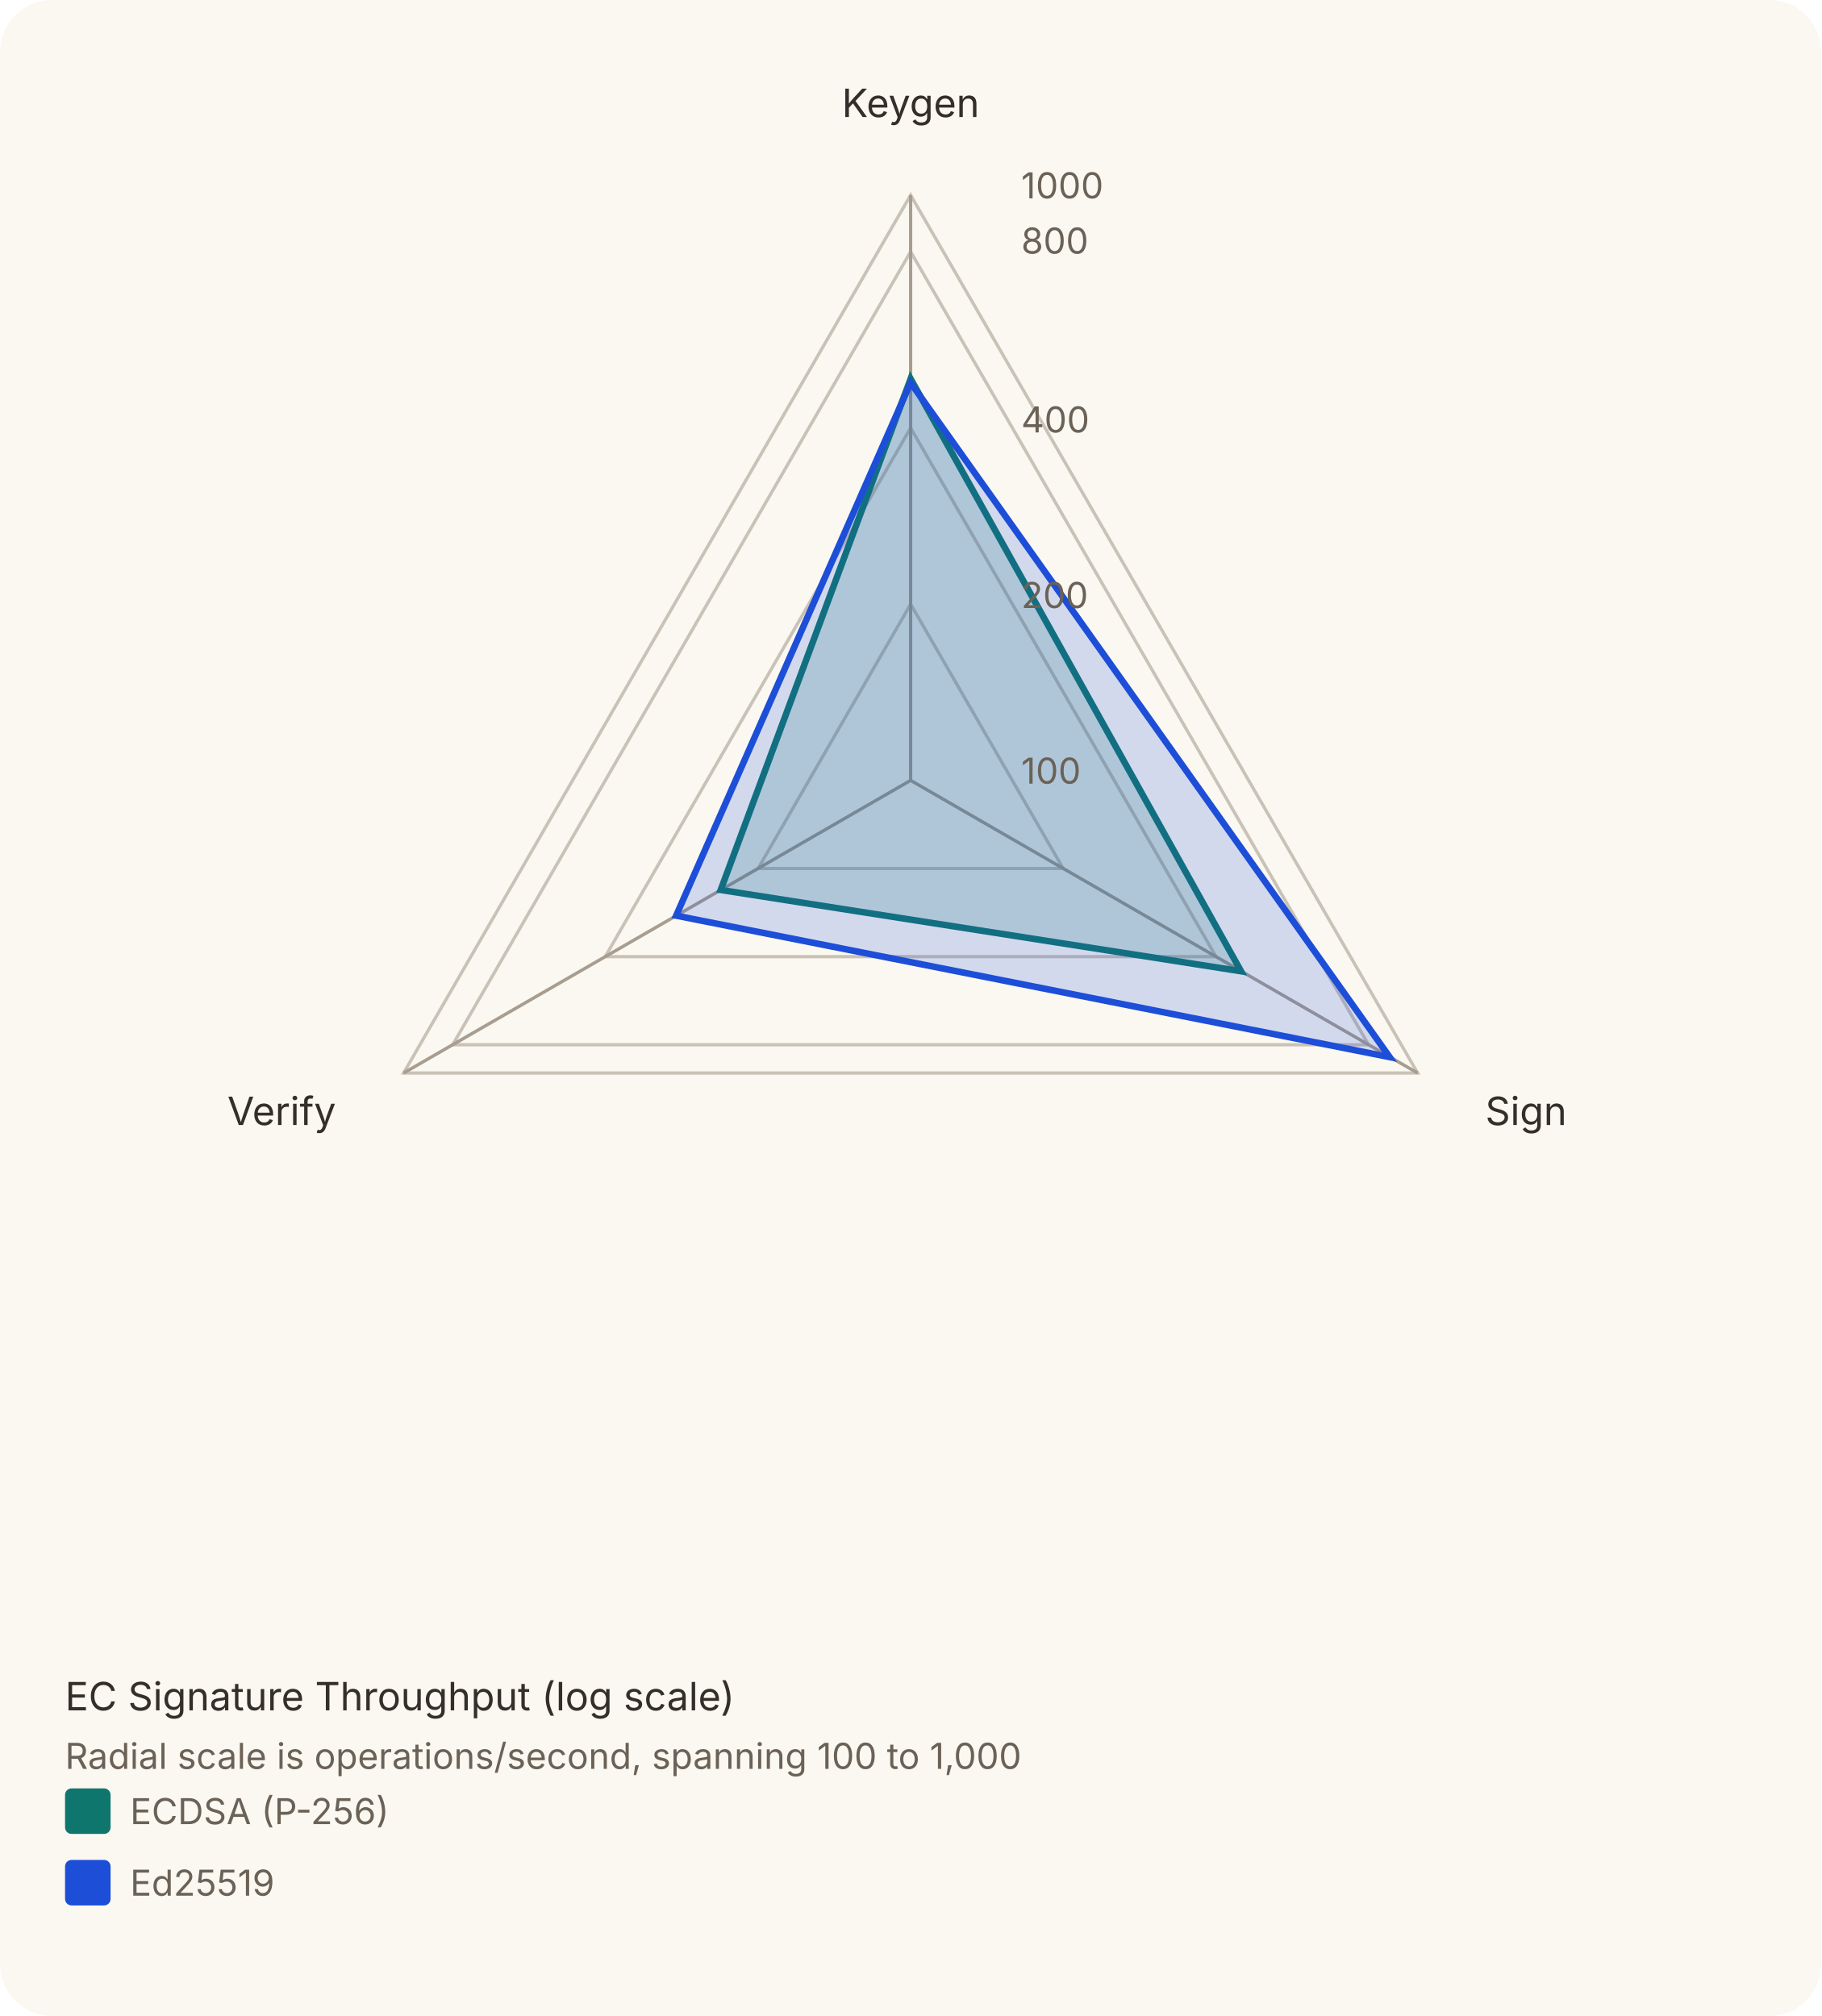
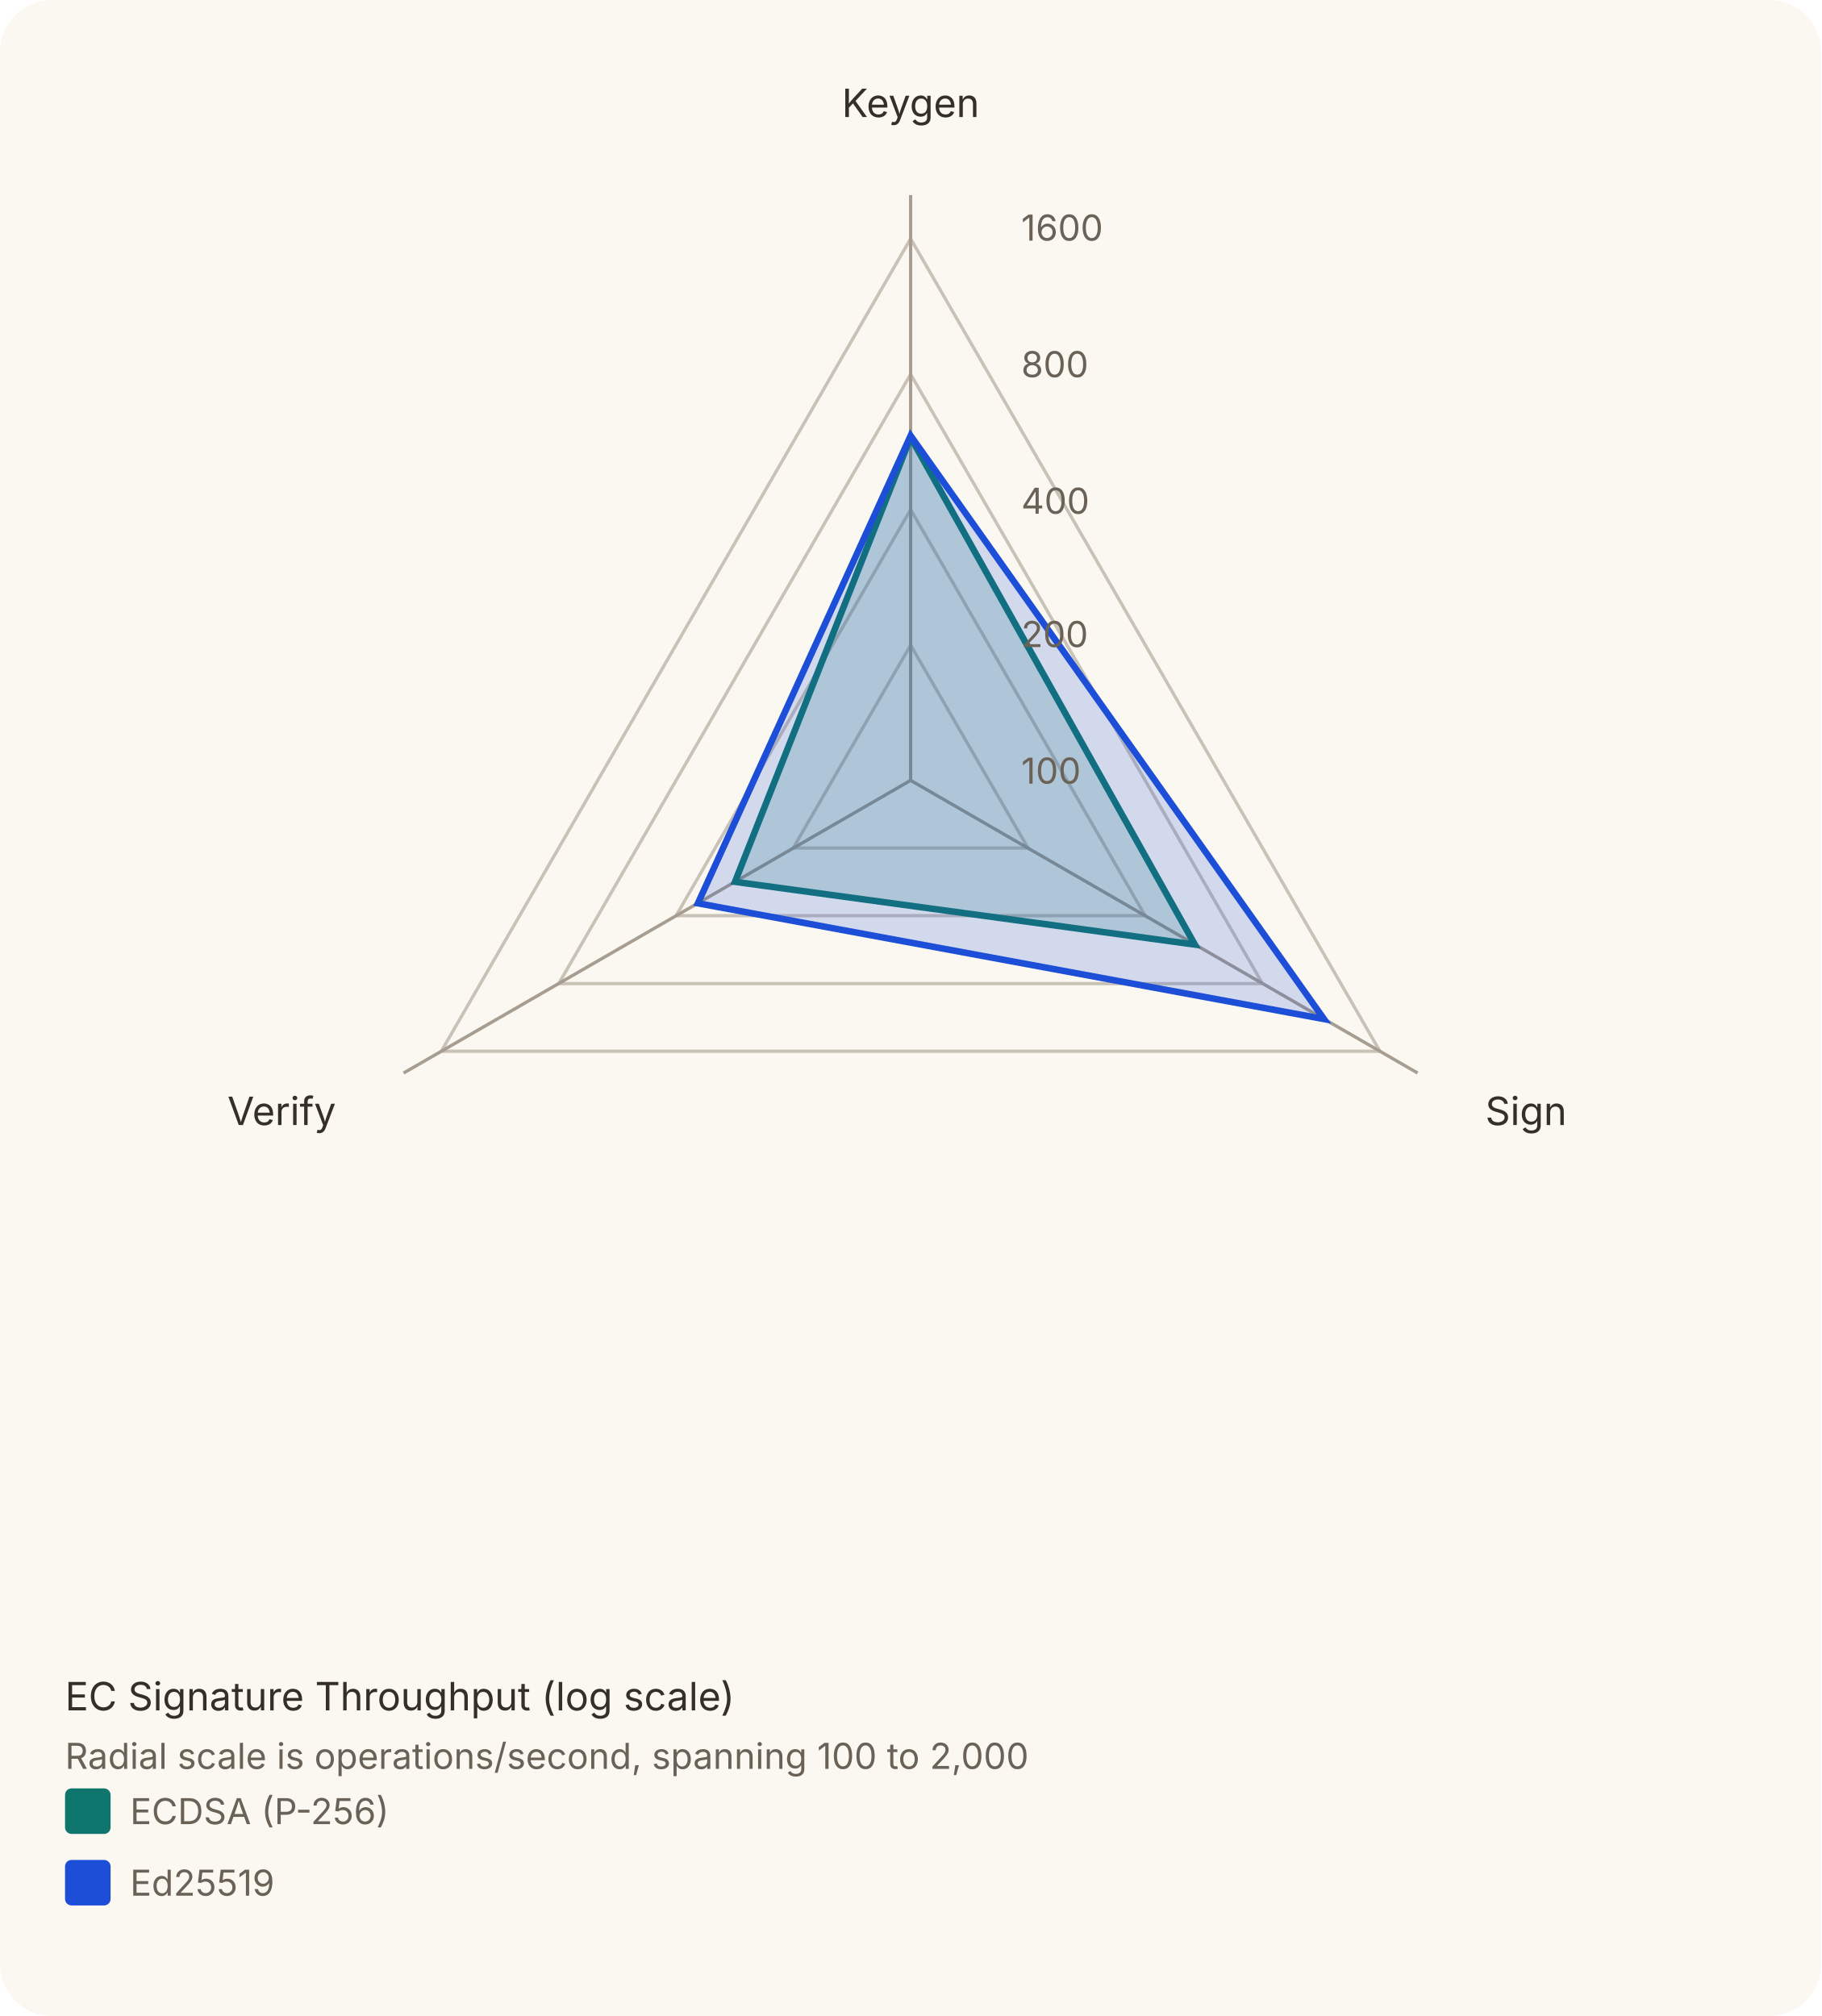
<svg xmlns="http://www.w3.org/2000/svg" width="560" height="620" viewBox="0 0 560 620" role="img" aria-labelledby="title desc">
  <style>
    .bg { fill: #fbf8f1; }
    .grid { fill: none; stroke: #c9c2b7; stroke-width: 1; }
    .axis { stroke: #a79d90; stroke-width: 1; }
    .label { fill: #342f29; font: 12px ui-sans-serif, -apple-system, BlinkMacSystemFont, "Segoe UI", sans-serif; }
    .small { fill: #6b6257; font: 11px ui-sans-serif, -apple-system, BlinkMacSystemFont, "Segoe UI", sans-serif; }
  </style>
  <rect class="bg" x="0" y="0" width="560" height="620" rx="16" />
  <polygon class="grid" points="280.0,240.0 280.0,240.0 280.0,240.0" />
-   <polygon class="grid" points="280.0,185.8 326.9,267.1 233.1,267.1" />
-   <polygon class="grid" points="280.0,131.6 373.9,294.2 186.1,294.2" />
-   <polygon class="grid" points="280.0,77.4 420.8,321.3 139.2,321.3" />
-   <polygon class="grid" points="280.0,60.0 435.9,330.0 124.1,330.0" />
+   <polygon class="grid" points="280.0,198.4 316.1,260.8 243.9,260.8" />
+   <polygon class="grid" points="280.0,156.7 352.1,281.6 207.9,281.6" />
+   <polygon class="grid" points="280.0,115.1 388.2,302.5 171.8,302.5" />
+   <polygon class="grid" points="280.0,73.4 424.3,323.3 135.7,323.3" />
  <line class="axis" x1="280" y1="240" x2="280.0" y2="60.0" />
  <line class="axis" x1="280" y1="240" x2="435.9" y2="330.0" />
  <line class="axis" x1="280" y1="240" x2="124.1" y2="330.0" />
-   <polygon points="280.0,116.5 381.6,298.7 221.6,273.7" fill="#0f766e" fill-opacity="0.18" stroke="#0f766e" stroke-width="2" />
+   <polygon points="280.0,134.5 367.4,290.5 226.0,271.2" fill="#0f766e" fill-opacity="0.18" stroke="#0f766e" stroke-width="2" />
  <rect x="20" y="550" width="14" height="14" rx="2" fill="#0f766e" />
  <text class="small" x="40" y="561">ECDSA (P-256)</text>
-   <polygon points="280.0,117.7 427.3,325.1 207.9,281.6" fill="#1d4ed8" fill-opacity="0.18" stroke="#1d4ed8" stroke-width="2" />
+   <polygon points="280.0,134.0 407.1,313.4 214.6,277.8" fill="#1d4ed8" fill-opacity="0.18" stroke="#1d4ed8" stroke-width="2" />
  <rect x="20" y="572" width="14" height="14" rx="2" fill="#1d4ed8" />
  <text class="small" x="40" y="583">Ed25519</text>
  <text class="small" x="314" y="241">100</text>
-   <text class="small" x="314" y="187">200</text>
-   <text class="small" x="314" y="133">400</text>
-   <text class="small" x="314" y="78">800</text>
-   <text class="small" x="314" y="61">1000</text>
+   <text class="small" x="314" y="199">200</text>
+   <text class="small" x="314" y="158">400</text>
+   <text class="small" x="314" y="116">800</text>
+   <text class="small" x="314" y="74">1600</text>
  <text class="label" x="280.0" y="36.0" text-anchor="middle">Keygen</text>
  <text class="label" x="456.7" y="346.0" text-anchor="start">Sign</text>
  <text class="label" x="103.3" y="346.0" text-anchor="end">Verify</text>
  <text class="label" x="20" y="526">EC Signature Throughput (log scale)</text>
-   <text class="small" x="20" y="544">Radial scale is operations/second, spanning 100 to 1,000</text>
+   <text class="small" x="20" y="544">Radial scale is operations/second, spanning 100 to 2,000</text>
</svg>
